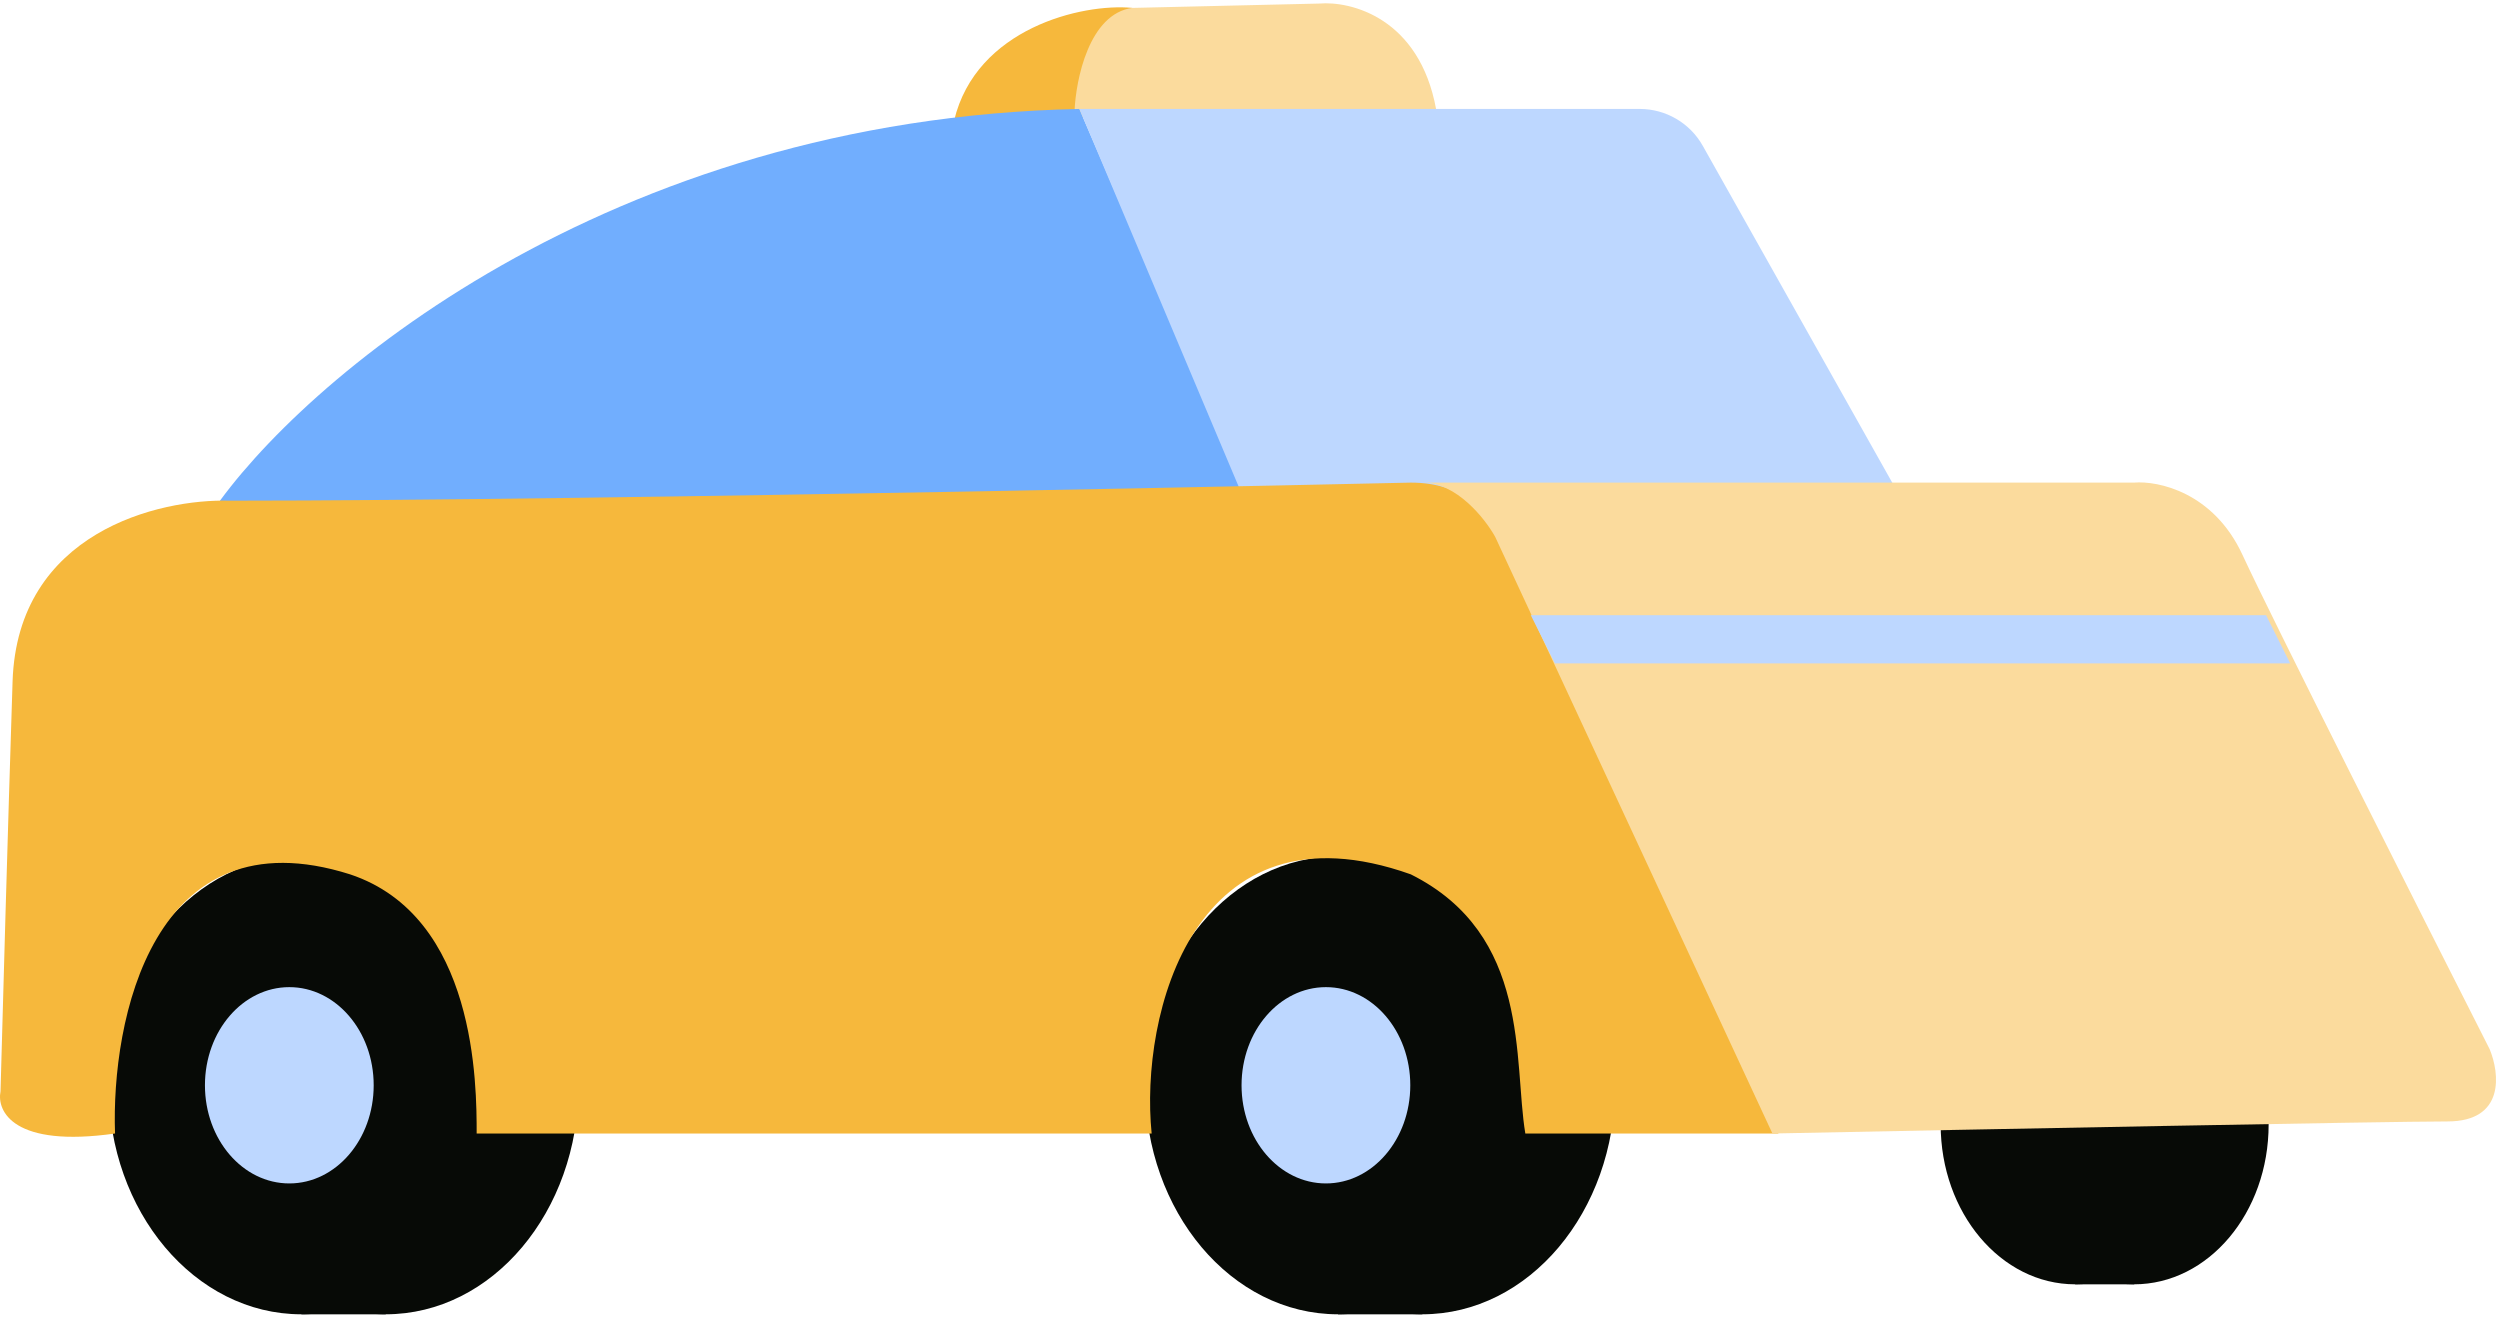
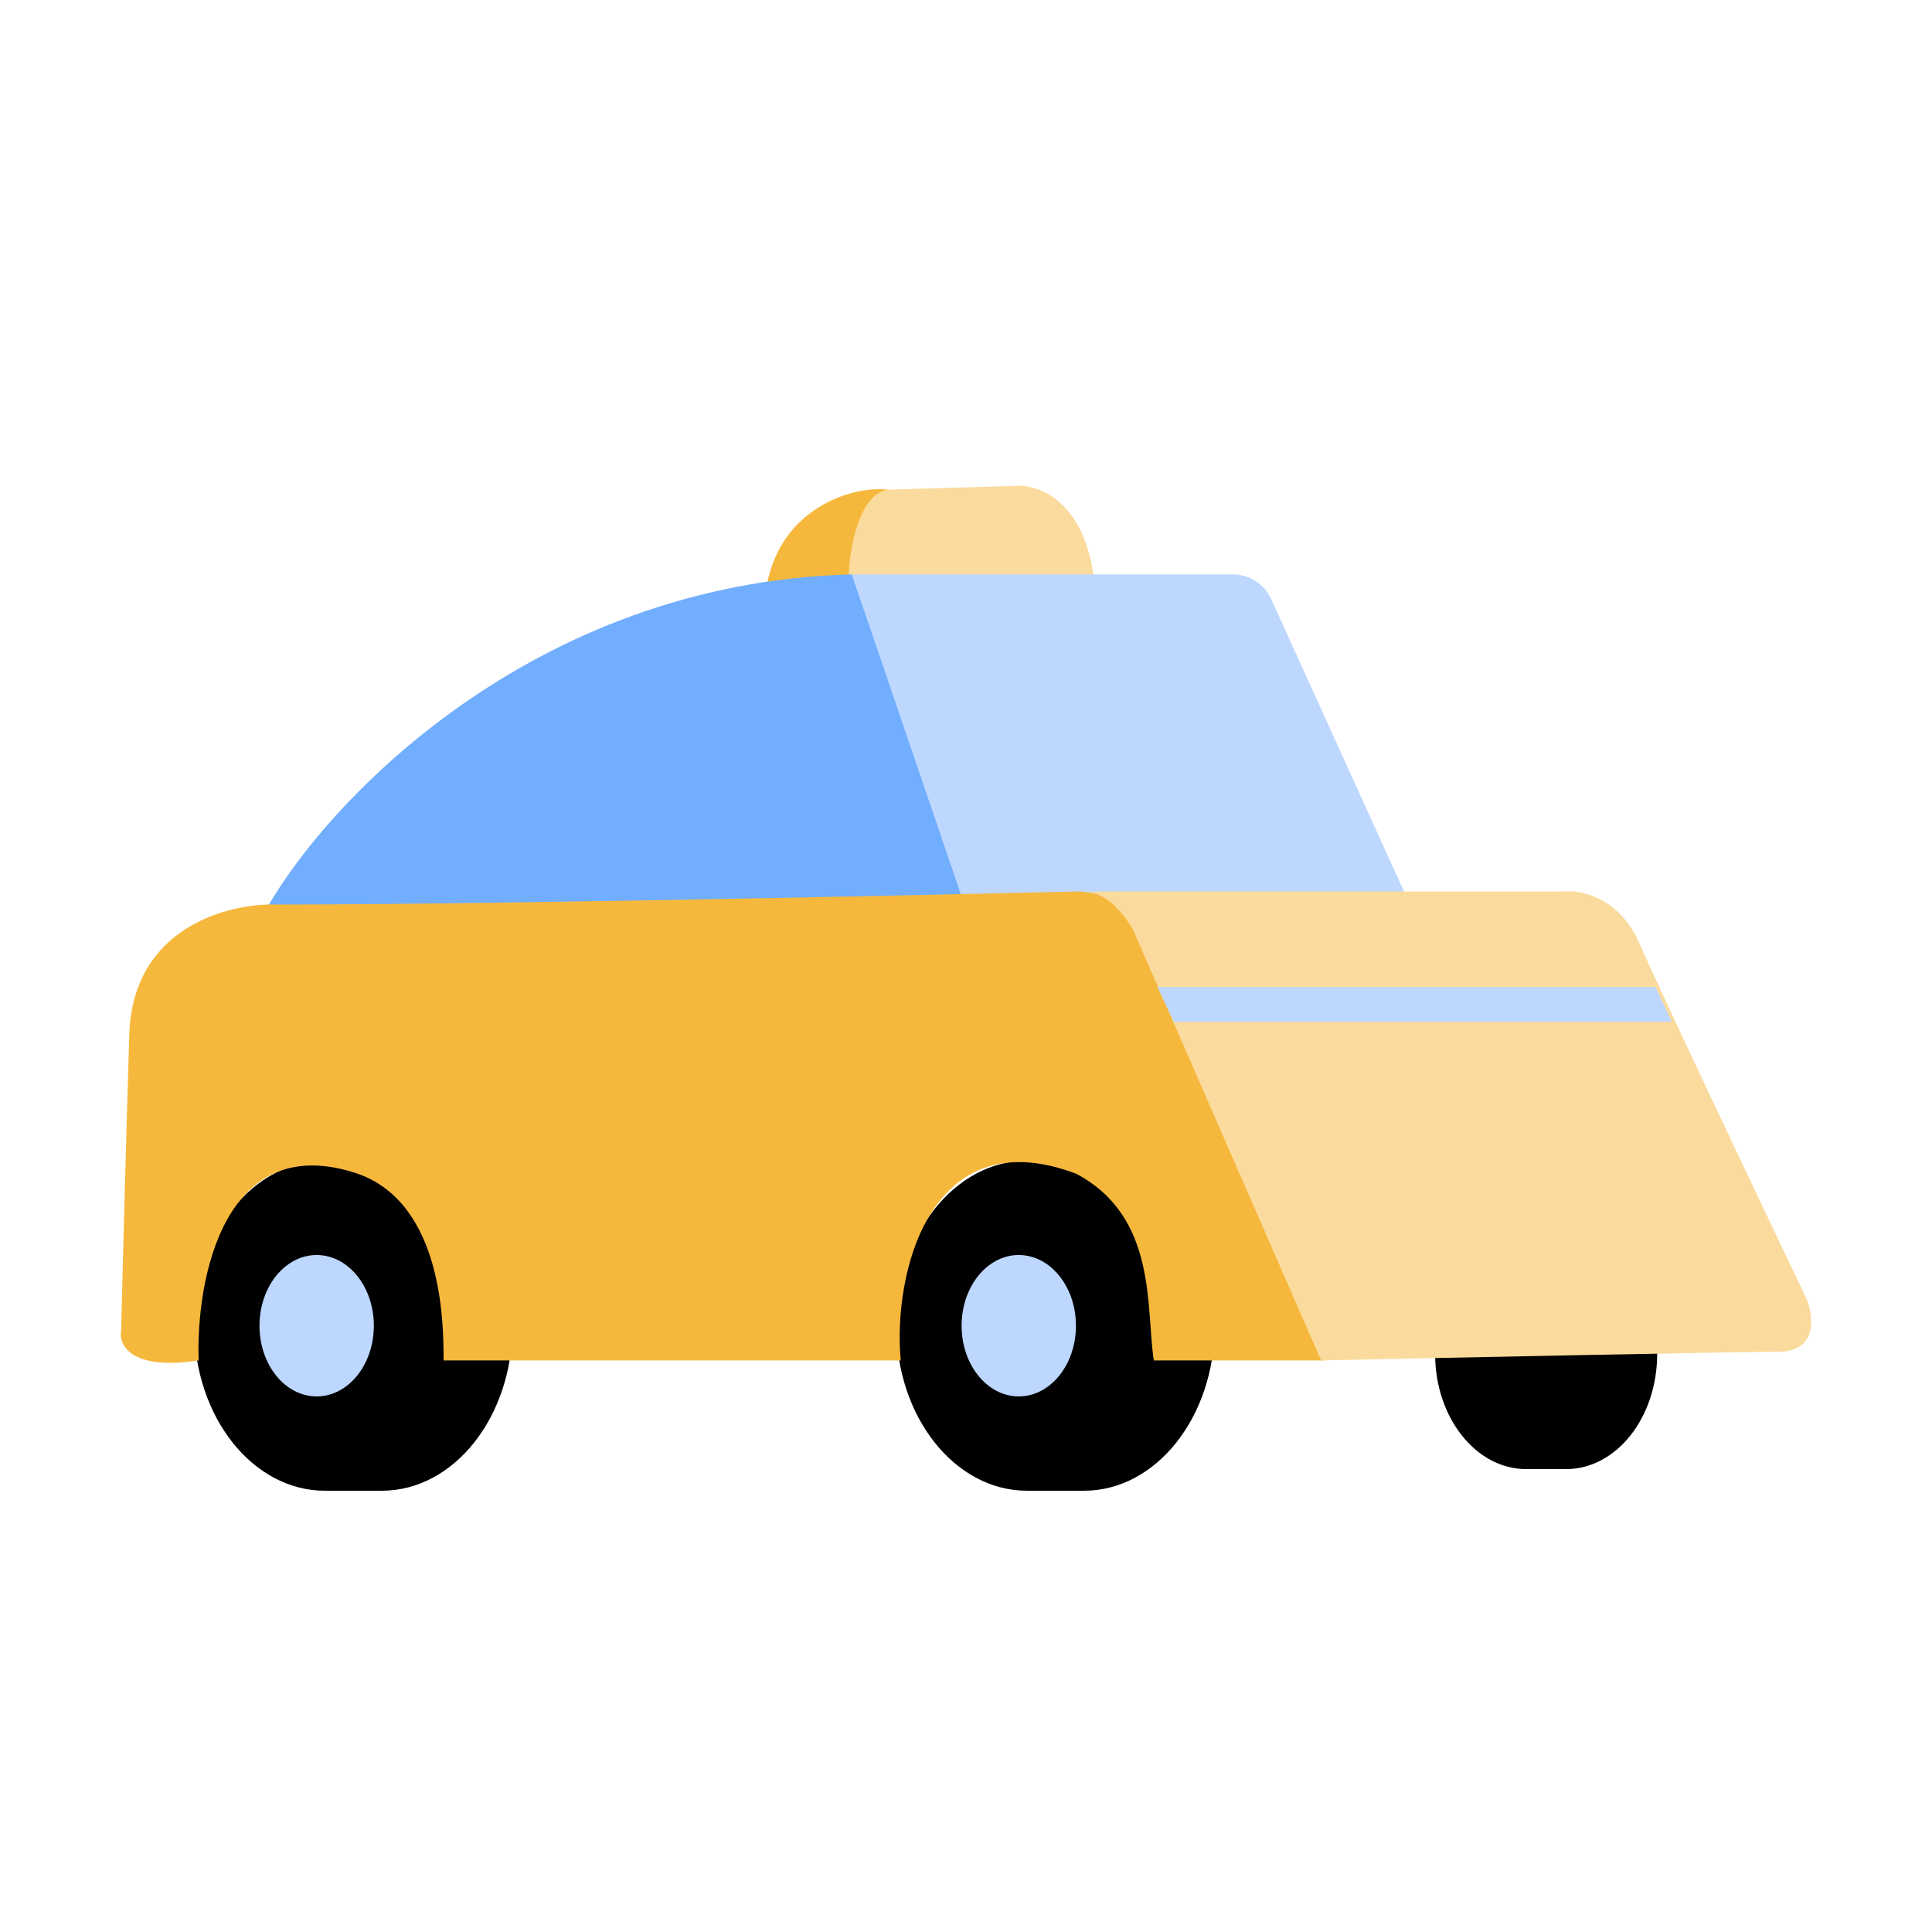
- <svg xmlns="http://www.w3.org/2000/svg" width="139" height="74" viewBox="0 0 139 74" fill="none">
-   <path d="M73.344 0.198L62.624 0.447C59.14 0.528 58.585 4.563 58.744 6.57L79.849 6.08C78.927 1.007 75.128 0.045 73.344 0.198Z" fill="#FBDB9D" />
-   <path d="M62.959 0.439C60.554 0.763 59.812 4.423 59.742 6.212L53.049 6.702C54.271 1.579 60.16 0.169 62.959 0.439Z" fill="#F6B83C" />
-   <path d="M60.011 6.057C33.74 6.593 16.672 21.248 11.758 28.508L69.394 27.838L60.011 6.057Z" fill="#71AEFE" />
-   <path d="M91.169 6.057H60.012L69.059 27.503H105.584L94.674 8.107C93.962 6.841 92.622 6.057 91.169 6.057Z" fill="#BDD7FF" />
-   <ellipse cx="16.756" cy="60.342" rx="10.723" ry="12.733" fill="#070A06" />
-   <ellipse cx="21.446" cy="60.342" rx="10.723" ry="12.733" fill="#070A06" />
-   <path d="M16.756 73.076H21.447L22.117 70.529L17.091 70.165L16.756 73.076Z" fill="#070A06" />
-   <ellipse cx="16.086" cy="60.342" rx="4.691" ry="5.457" fill="#BDD7FF" />
-   <ellipse cx="74.391" cy="60.342" rx="10.723" ry="12.733" fill="#070A06" />
-   <ellipse cx="79.082" cy="60.342" rx="10.723" ry="12.733" fill="#070A06" />
-   <path d="M74.391 73.076H79.082L79.752 70.529L74.726 70.165L74.391 73.076Z" fill="#070A06" />
-   <ellipse cx="73.721" cy="60.342" rx="4.691" ry="5.457" fill="#BDD7FF" />
-   <ellipse cx="115.382" cy="62.524" rx="7.481" ry="8.884" fill="#070A06" />
-   <ellipse cx="118.655" cy="62.524" rx="7.481" ry="8.884" fill="#070A06" />
-   <path d="M115.383 71.409H118.656L119.124 69.632L115.617 69.378L115.383 71.409Z" fill="#070A06" />
-   <path d="M0.699 37.891C0.967 29.581 8.853 27.726 12.763 27.838C33.762 27.838 78.441 26.833 78.441 26.833C81.457 26.833 82.462 28.508 83.132 29.514L98.881 63.023H84.808C84.137 59.002 85.143 51.965 78.441 48.614C66.377 44.325 63.362 56.433 64.032 63.023H26.502C26.502 60.342 26.502 50.959 19.465 48.614C8.474 45.129 6.173 56.768 6.396 63.023C0.766 63.827 -0.194 61.794 0.029 60.677C0.141 56.544 0.431 46.201 0.699 37.891Z" fill="#F6B83C" />
-   <path d="M118.652 26.833H79.111C80.988 26.833 82.574 28.843 83.132 29.849L98.547 63.023C109.716 62.799 132.86 62.352 136.077 62.352C139.294 62.352 138.981 59.672 138.423 58.331C134.513 50.624 126.292 34.339 124.684 30.854C123.075 27.369 119.993 26.721 118.652 26.833Z" fill="#FBDB9D" />
-   <path d="M85.113 34.205H125.995L127.335 36.886H86.454L85.113 34.205Z" fill="#BDD7FF" />
+ <svg xmlns="http://www.w3.org/2000/svg" width="32" height="32" viewBox="0 0 32 32" fill="none">
+   <path d="M16.799 8.049L14.636 8.112C13.933 8.132 13.821 9.14 13.853 9.642L18.111 9.52C17.925 8.252 17.159 8.011 16.799 8.049Z" fill="#FBDB9D" />
+   <path d="M14.704 8.11C14.218 8.191 14.069 9.105 14.055 9.553L12.704 9.675C12.951 8.395 14.139 8.042 14.704 8.11Z" fill="#F6B83C" />
+   <path d="M14.109 9.514C8.808 9.648 5.365 13.311 4.373 15.126L16.002 14.958L14.109 9.514Z" fill="#71AEFE" />
+   <path d="M20.422 9.514H14.109L15.935 14.874H23.304L21.055 9.922C20.943 9.673 20.695 9.514 20.422 9.514Z" fill="#BDD7FF" />
+   <ellipse cx="5.38" cy="21.958" rx="2.163" ry="2.733" fill="black" />
+   <ellipse cx="6.326" cy="21.958" rx="2.163" ry="2.733" fill="black" />
+   <path d="M5.381 24.691H6.327L6.463 24.144L5.448 24.066L5.381 24.691Z" fill="black" />
+   <ellipse cx="5.245" cy="21.958" rx="0.947" ry="1.171" fill="#BDD7FF" />
+   <ellipse cx="17.009" cy="21.958" rx="2.163" ry="2.733" fill="black" />
+   <ellipse cx="17.956" cy="21.958" rx="2.163" ry="2.733" fill="black" />
+   <path d="M17.01 24.691H17.956L18.091 24.144L17.077 24.066L17.01 24.691Z" fill="black" />
+   <ellipse cx="16.874" cy="21.958" rx="0.947" ry="1.171" fill="#BDD7FF" />
+   <ellipse cx="25.279" cy="22.426" rx="1.509" ry="1.907" fill="black" />
+   <ellipse cx="25.939" cy="22.426" rx="1.509" ry="1.907" fill="black" />
+   <path d="M25.279 24.333H25.94L26.034 23.952L25.326 23.897L25.279 24.333Z" fill="black" />
+   <path d="M2.141 17.139C2.195 15.356 3.786 14.958 4.575 14.982C8.812 14.982 17.826 14.766 17.826 14.766C18.435 14.766 18.638 15.126 18.773 15.341L21.95 22.533H19.111C18.976 21.67 19.178 20.16 17.826 19.441C15.392 18.52 14.784 21.119 14.919 22.533H7.347C7.347 21.958 7.347 19.944 5.927 19.441C3.71 18.693 3.245 21.191 3.29 22.533C2.155 22.706 1.961 22.269 2.006 22.03C2.028 21.143 2.087 18.923 2.141 17.139Z" fill="#F6B83C" />
+   <path d="M25.939 14.766H17.961C18.34 14.766 18.66 15.198 18.772 15.413L21.882 22.533C24.136 22.485 28.805 22.389 29.454 22.389C30.103 22.389 30.04 21.814 29.928 21.526C29.139 19.872 27.48 16.377 27.156 15.629C26.831 14.881 26.209 14.742 25.939 14.766Z" fill="#FBDB9D" />
+   <path d="M19.172 16.348H27.42L27.691 16.924H19.442L19.172 16.348Z" fill="#BDD7FF" />
</svg>
